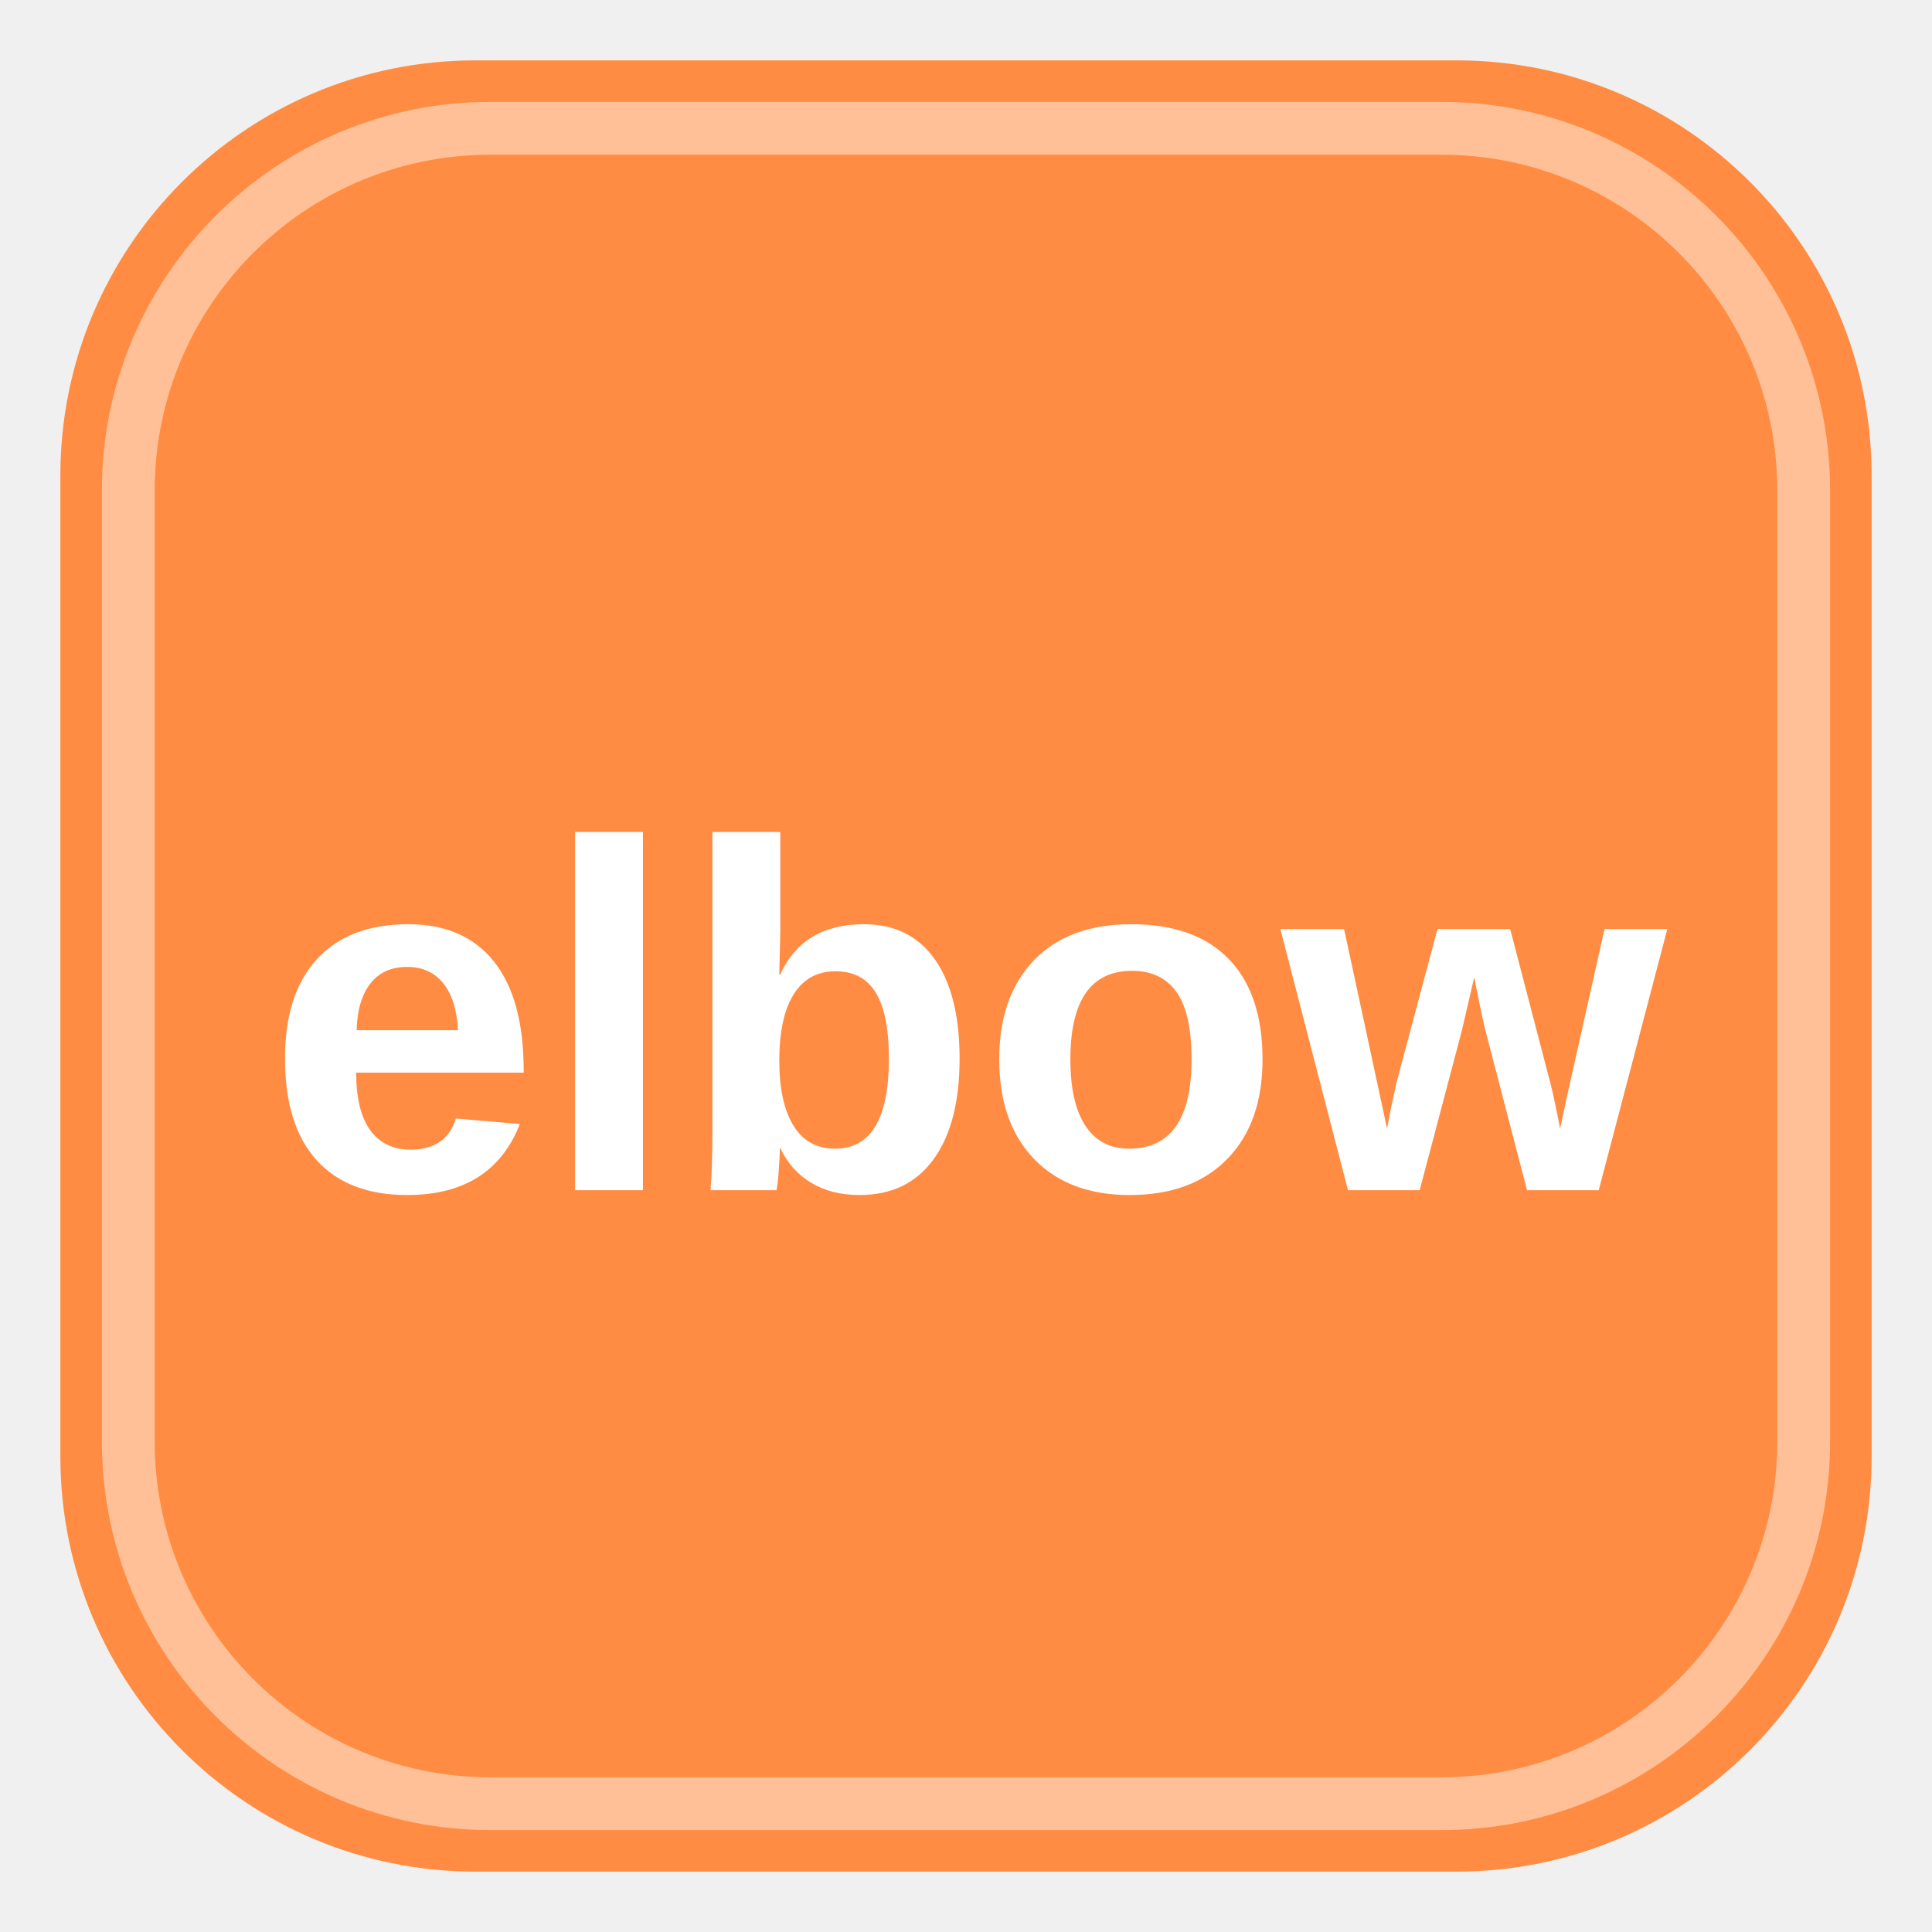
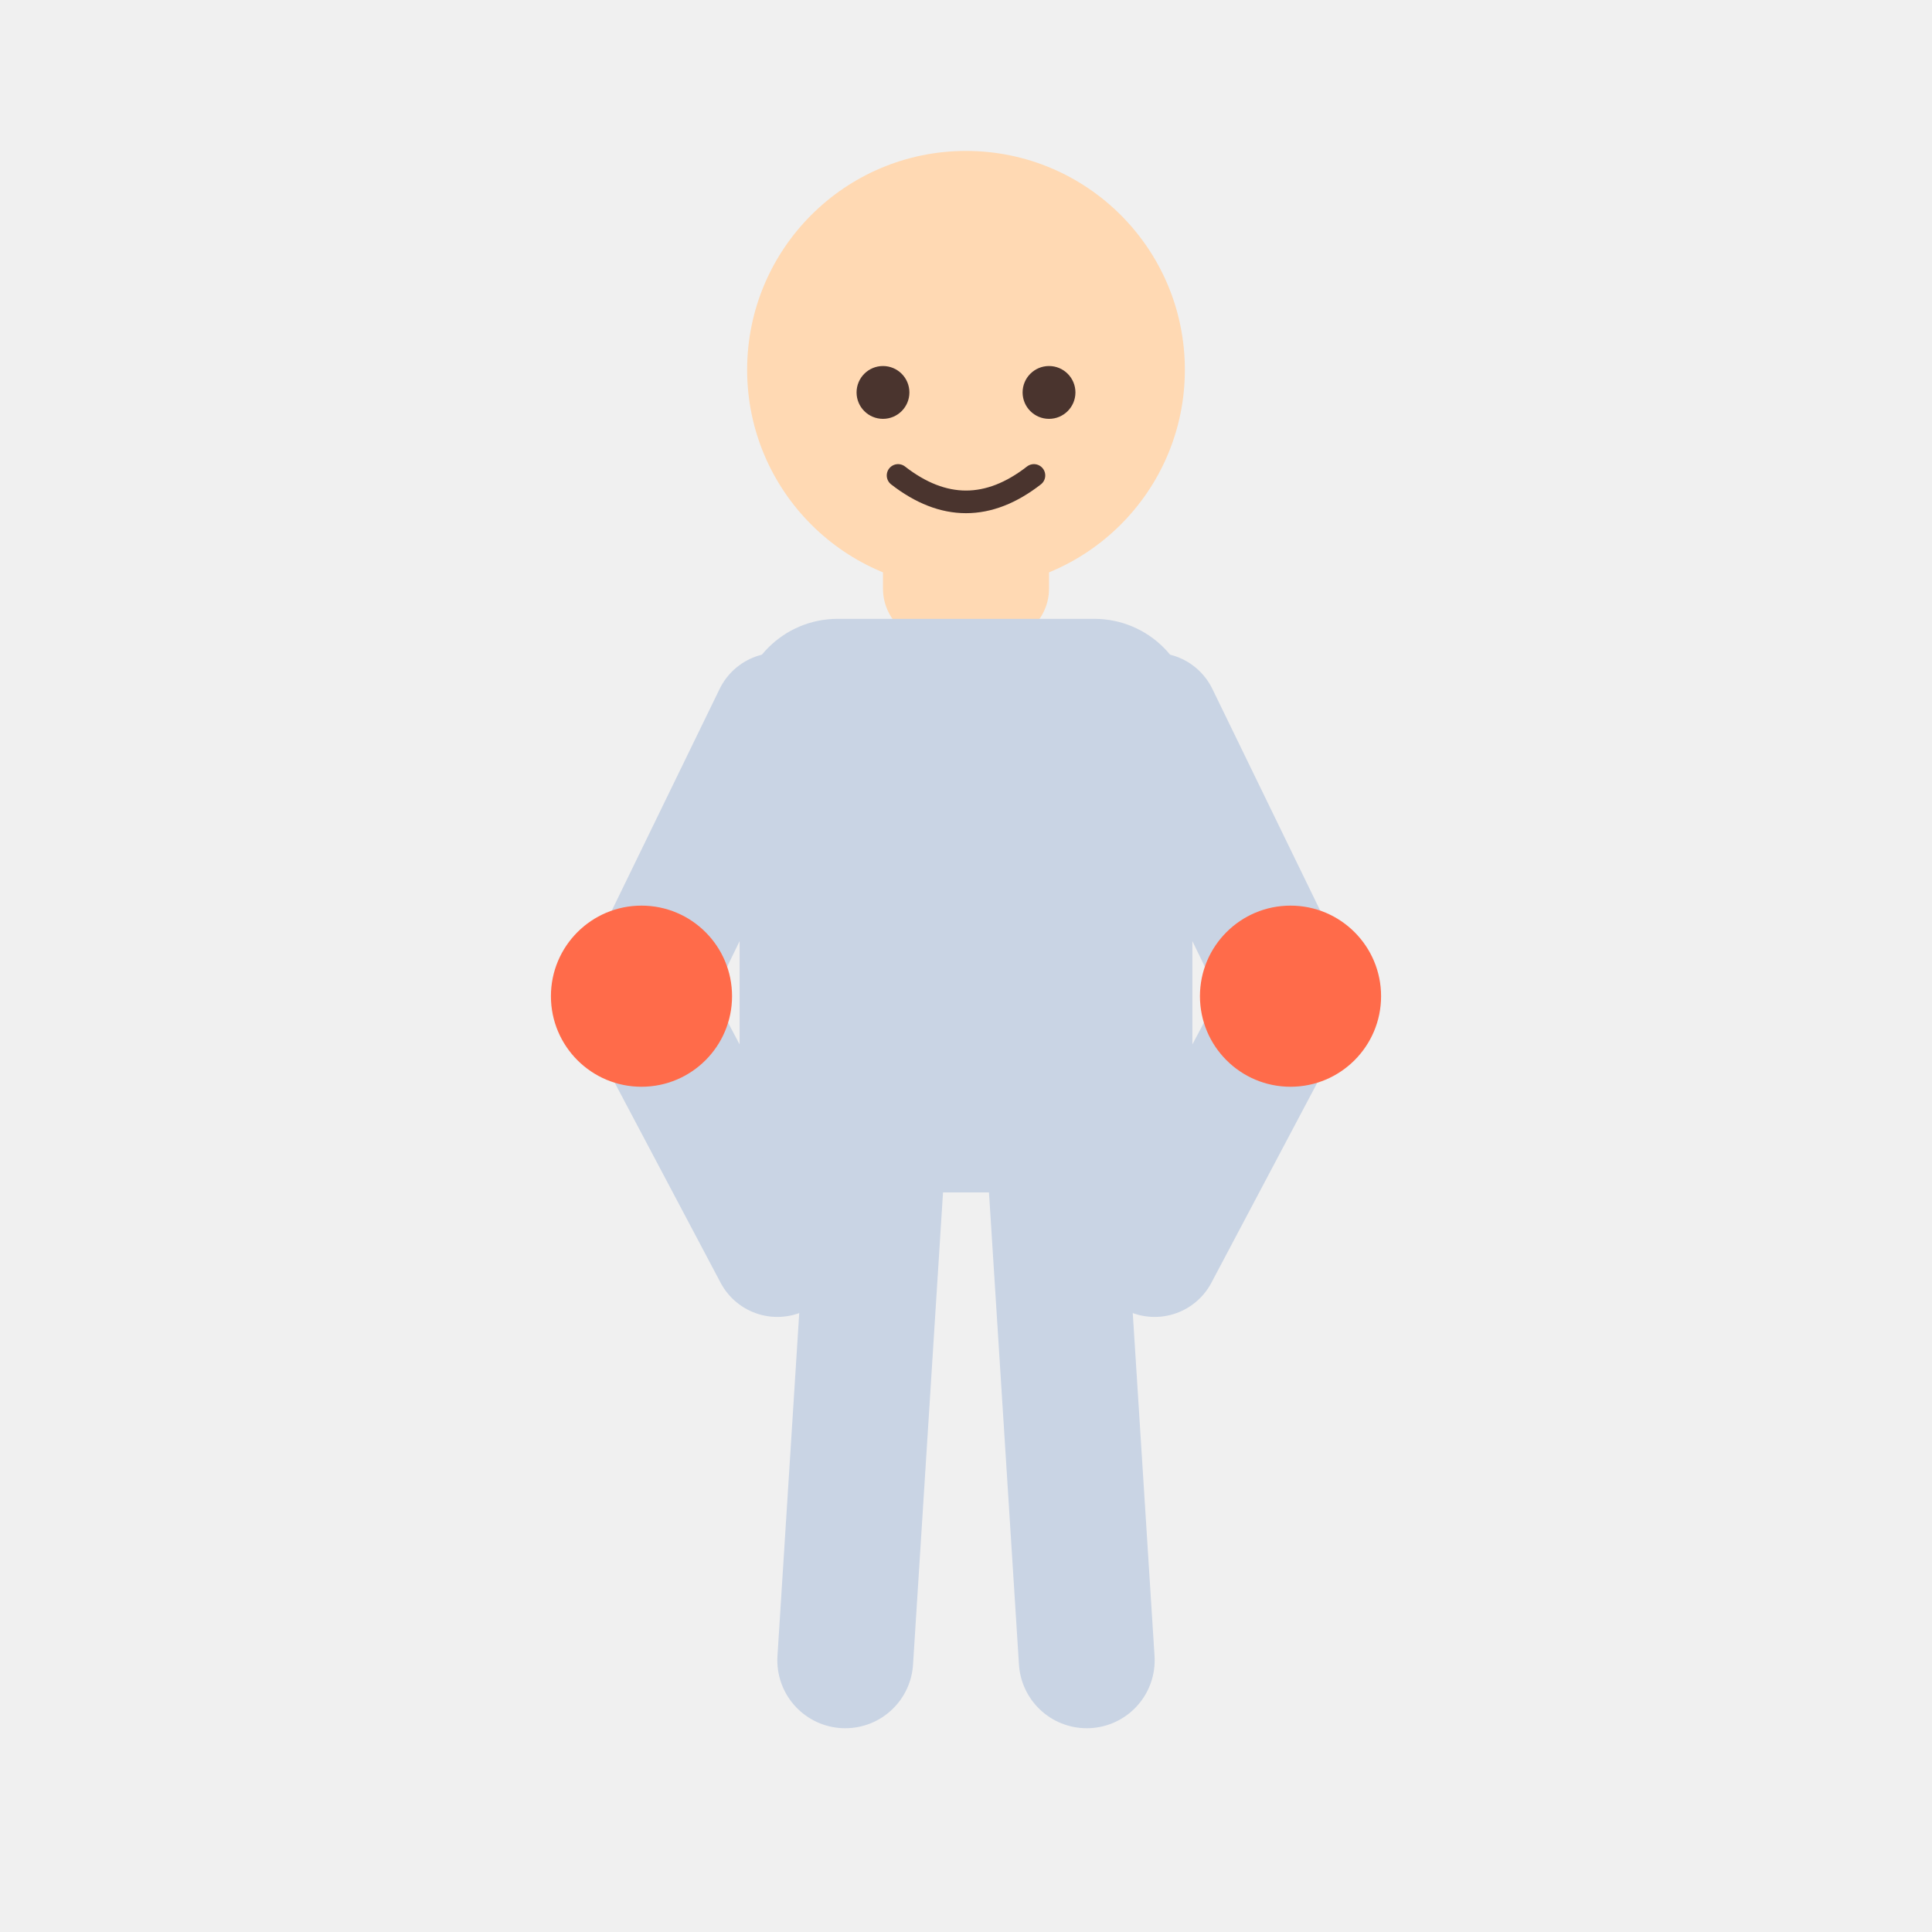
<svg xmlns="http://www.w3.org/2000/svg" width="512" height="512" viewBox="0 0 512 512">
-   <rect x="16" y="16" width="480" height="480" rx="110" fill="#FF8C42" />
-   <rect x="34" y="34" width="444" height="444" rx="96" fill="none" stroke="rgba(255,255,255,0.45)" stroke-width="14" />
-   <text x="256" y="270" font-family="Arial, Helvetica, sans-serif" font-weight="bold" font-size="131" fill="#FFFFFF" text-anchor="middle" dominant-baseline="central">elbow</text>
+   <rect x="234" y="118" width="44" height="52" rx="14" fill="#FFD9B3" />
+   <circle cx="256" cy="98" r="58" fill="#FFD9B3" />
+   <path d="M206 190 L170 264 L206 332" stroke="#C9D4E4" stroke-width="34" fill="none" stroke-linecap="round" stroke-linejoin="round" opacity="1" />
+   <path d="M306 190 L342 264 L306 332" stroke="#C9D4E4" stroke-width="34" fill="none" stroke-linecap="round" stroke-linejoin="round" opacity="1" />
+   <path d="M232 314 L224 440" stroke="#C9D4E4" stroke-width="36" fill="none" stroke-linecap="round" stroke-linejoin="round" opacity="1" />
+   <path d="M280 314 L288 440" stroke="#C9D4E4" stroke-width="36" fill="none" stroke-linecap="round" stroke-linejoin="round" opacity="1" />
+   <rect x="196" y="164" width="120" height="152" rx="26" fill="#C9D4E4" />
+   <circle cx="234" cy="104" r="7" fill="#4A342E" />
+   <circle cx="278" cy="104" r="7" fill="#4A342E" />
+   <path d="M238 126 Q256 140 274 126" stroke="#4A342E" stroke-width="6" fill="none" stroke-linecap="round" stroke-linejoin="round" opacity="1" />
+   <circle cx="170" cy="264" r="24" fill="#FF6B4A" />
+   <circle cx="342" cy="264" r="24" fill="#FF6B4A" />
</svg>
